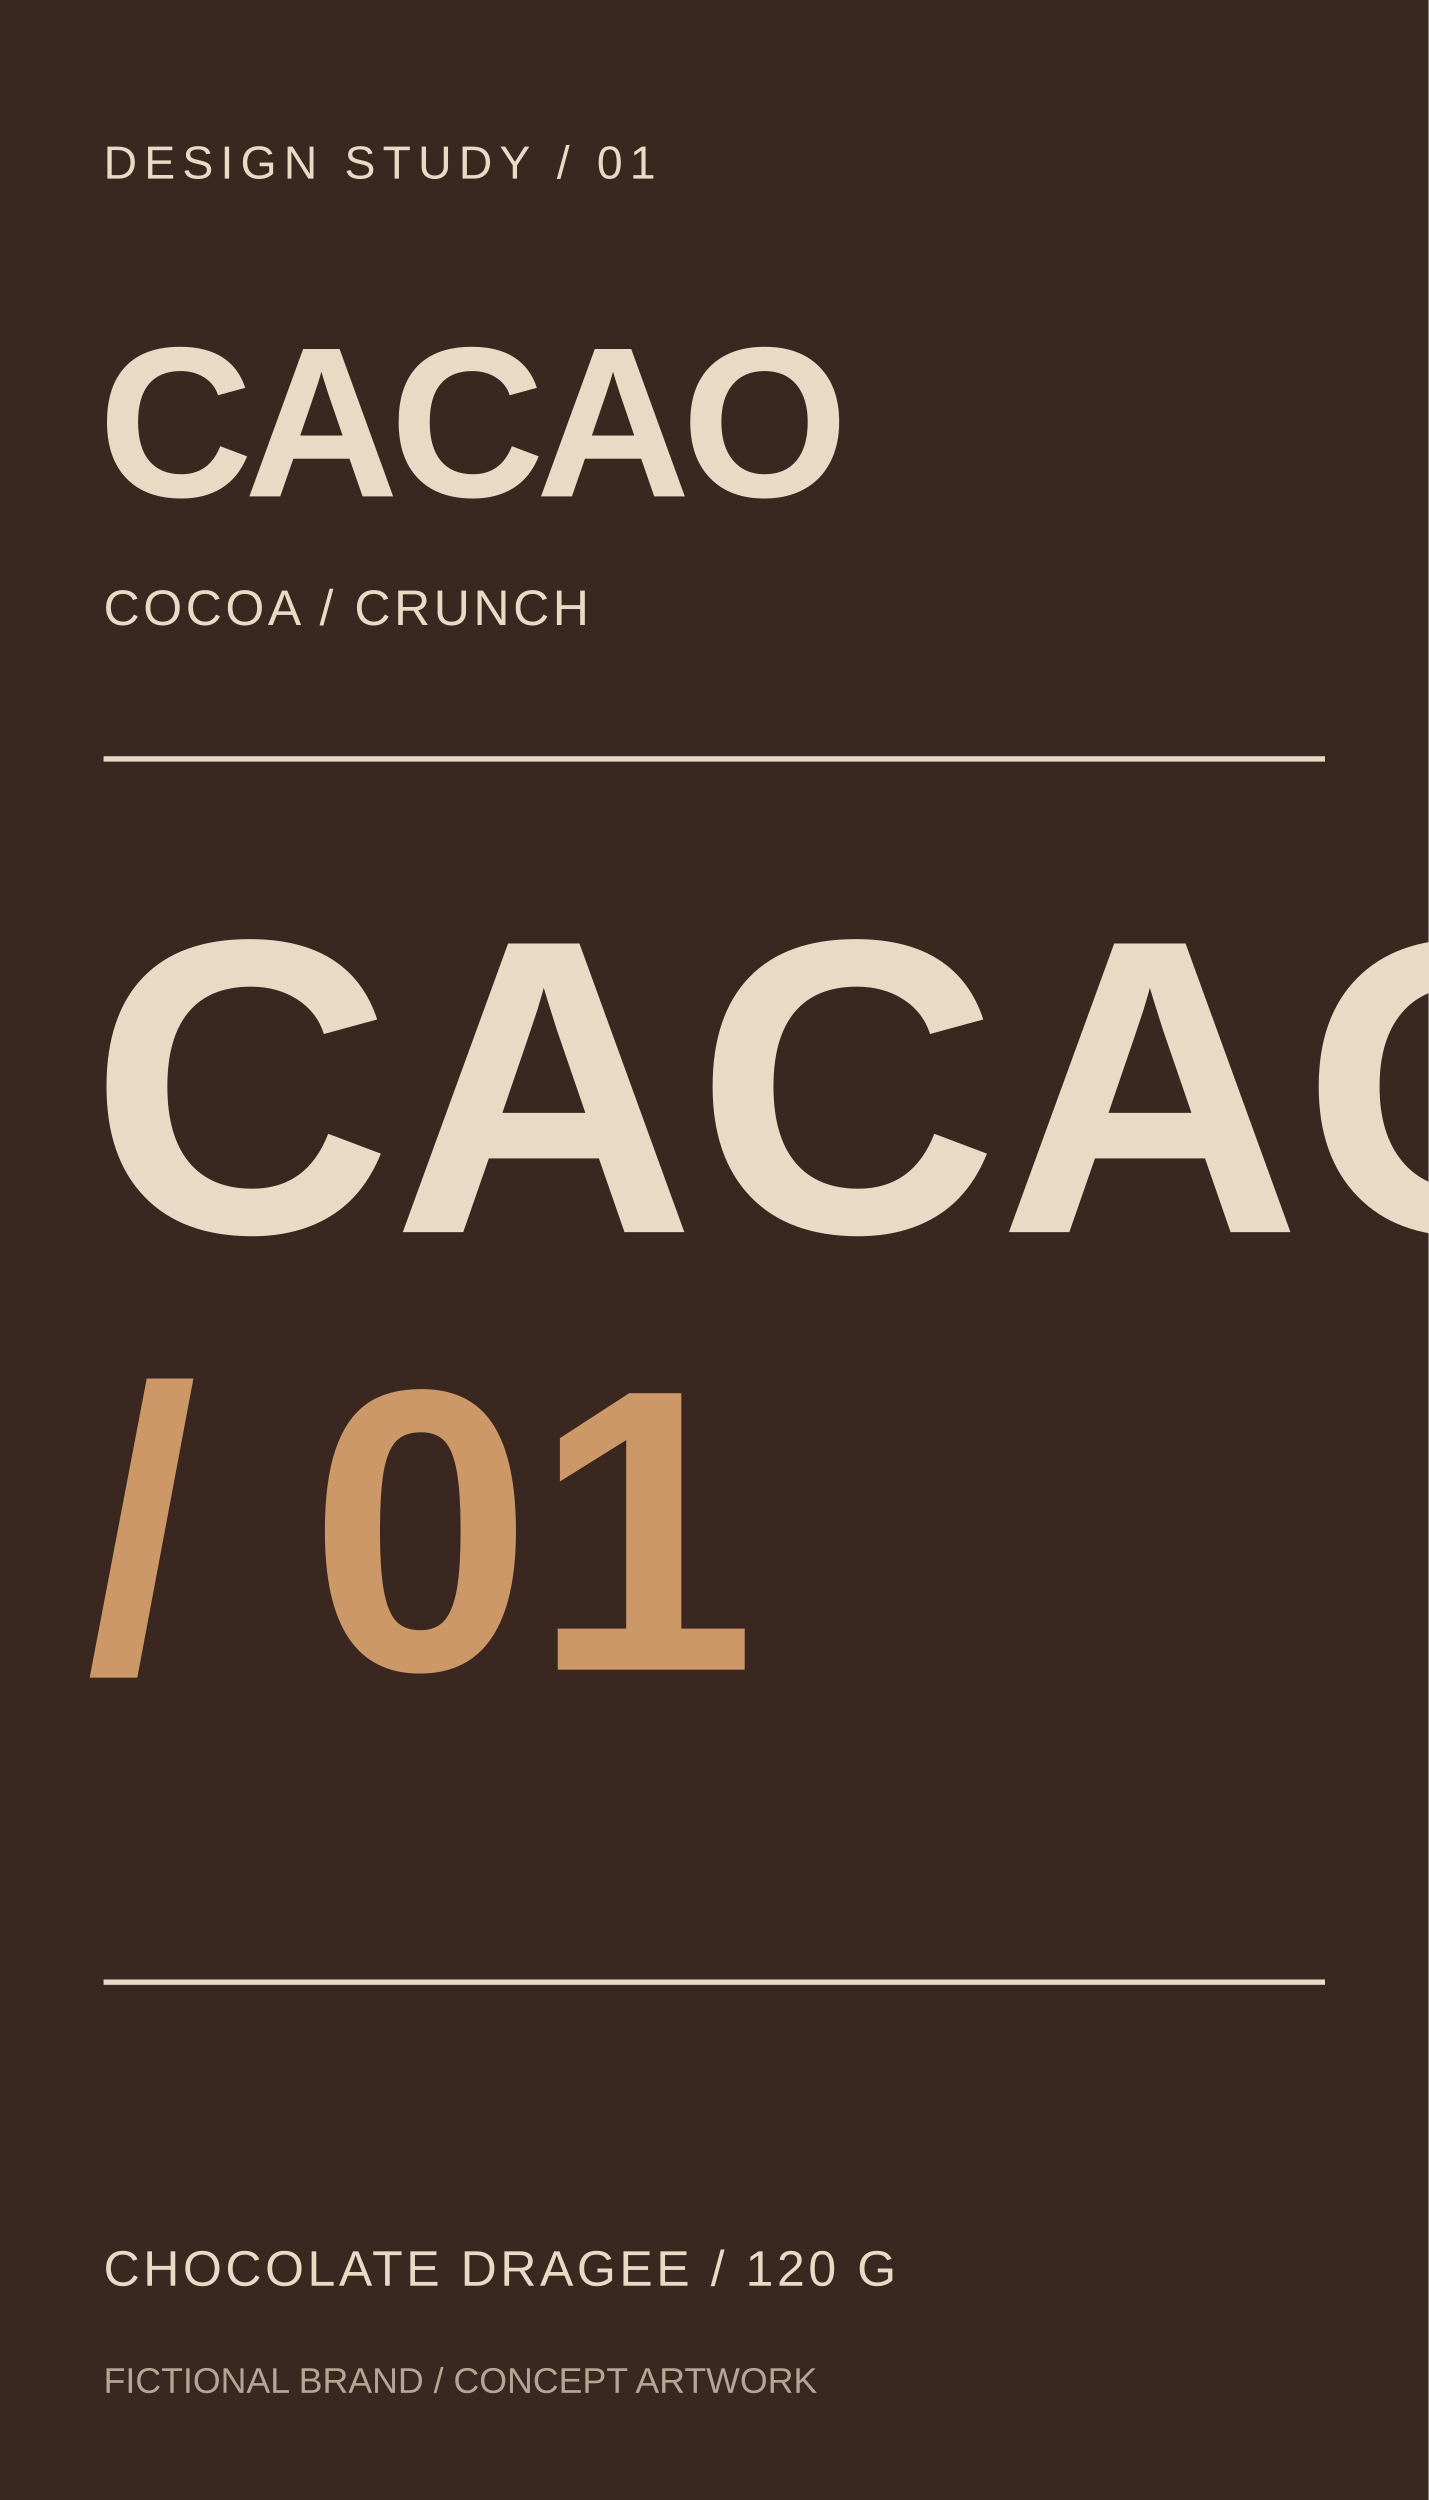
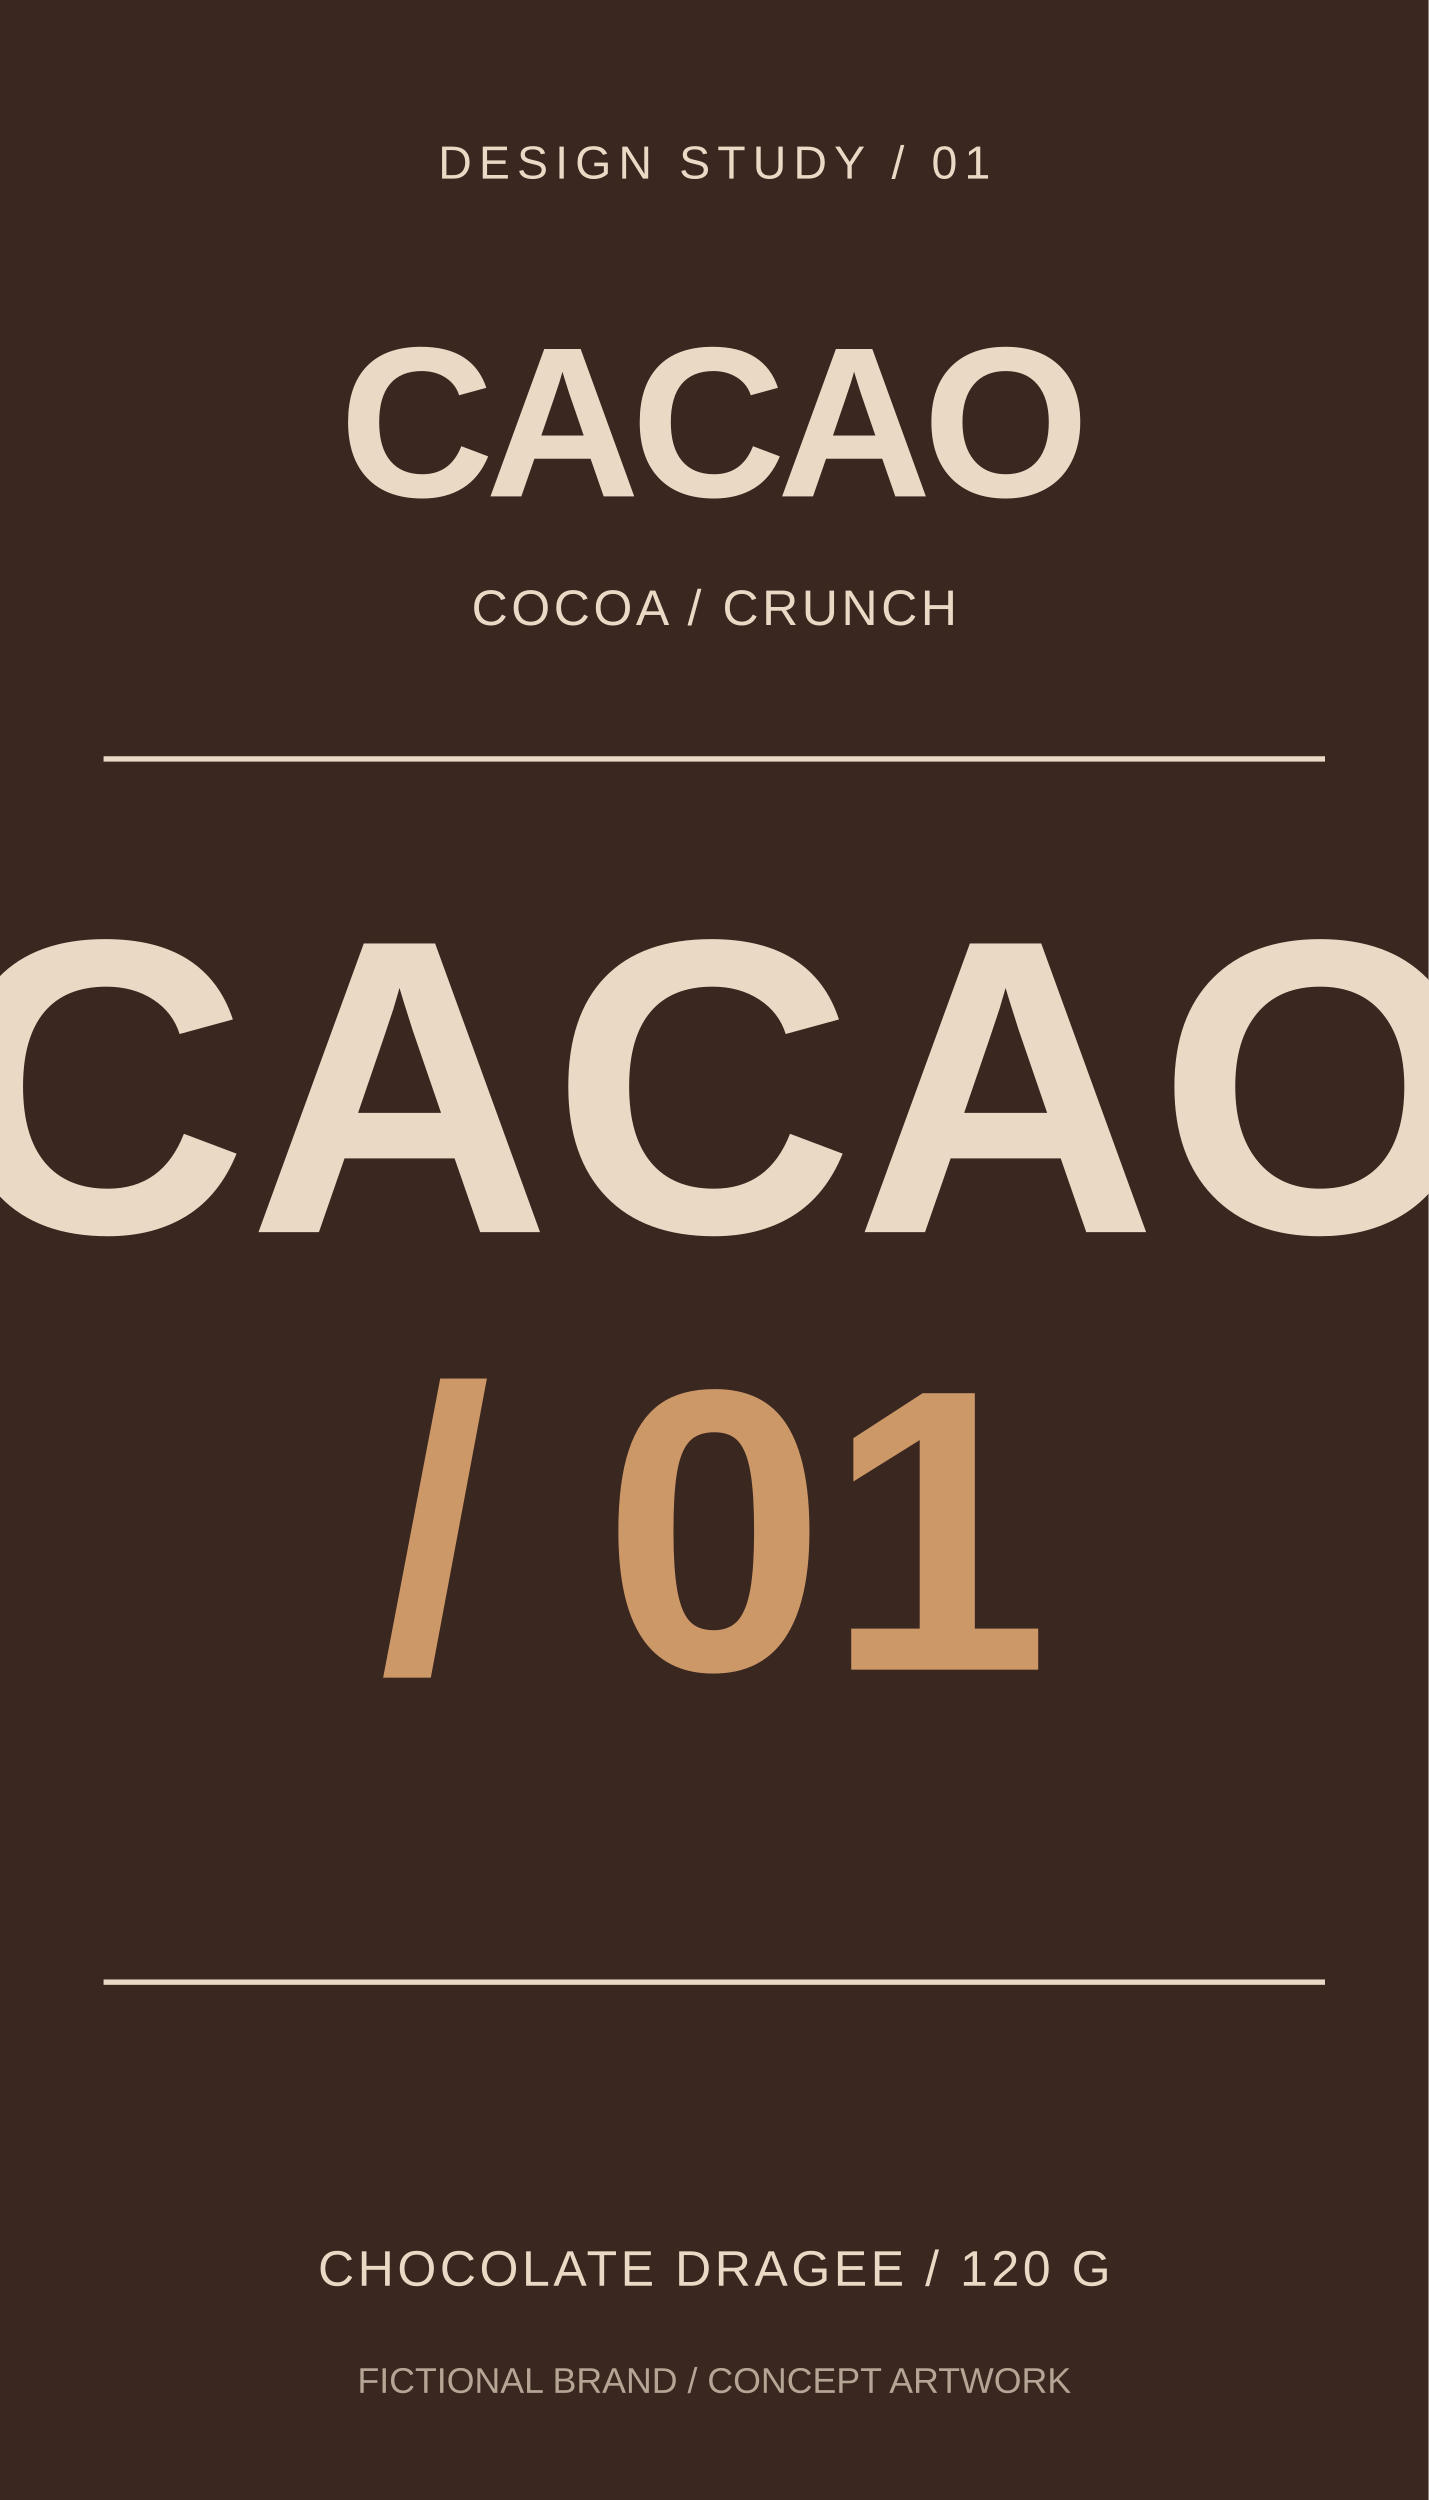
<svg xmlns="http://www.w3.org/2000/svg" width="800" height="1400" viewBox="0 0 800 1400">
  <rect width="800" height="1400" fill="#392720" />
  <g font-family="Arial,sans-serif">
-     <text x="58" y="100" fill="#eadac5" font-size="26" letter-spacing="4">DESIGN STUDY / 01</text>
-     <text x="55" y="278" fill="#eadac5" font-size="120" font-weight="900" letter-spacing="-5">CACAO</text>
-     <text x="58" y="350" fill="#eadac5" font-size="28" letter-spacing="2">COCOA / CRUNCH</text>
+     <text x="400" text-anchor="middle" y="100" fill="#eadac5" font-size="26" letter-spacing="4">DESIGN STUDY / 01</text>
+     <text x="400" text-anchor="middle" y="278" fill="#eadac5" font-size="120" font-weight="900" letter-spacing="-5">CACAO</text>
+     <text x="400" text-anchor="middle" y="350" fill="#eadac5" font-size="28" letter-spacing="2">COCOA / CRUNCH</text>
    <path d="M58 425H742M58 1110H742" stroke="#eadac5" stroke-width="3" />
-     <text x="50" y="690" fill="#eadac5" font-family="Arial,sans-serif" font-size="235" font-weight="900" textLength="700" lengthAdjust="spacingAndGlyphs">CACAO</text>
-     <text x="48" y="935" fill="#cd9868" font-family="Arial,sans-serif" font-size="225" font-weight="900">/ 01</text>
-     <text x="58" y="1280" fill="#eadac5" font-size="28" letter-spacing="2">CHOCOLATE DRAGEE / 120 G</text>
-     <text x="58" y="1340" fill="#eadac5" font-size="20" opacity=".7">FICTIONAL BRAND / CONCEPT ARTWORK</text>
+     <text x="400" text-anchor="middle" y="690" fill="#eadac5" font-family="Arial,sans-serif" font-size="235" font-weight="900" textLength="700" lengthAdjust="spacingAndGlyphs">CACAO</text>
+     <text x="400" text-anchor="middle" y="935" fill="#cd9868" font-family="Arial,sans-serif" font-size="225" font-weight="900">/ 01</text>
+     <text x="400" text-anchor="middle" y="1280" fill="#eadac5" font-size="28" letter-spacing="2">CHOCOLATE DRAGEE / 120 G</text>
+     <text x="400" text-anchor="middle" y="1340" fill="#eadac5" font-size="20" opacity=".7">FICTIONAL BRAND / CONCEPT ARTWORK</text>
  </g>
</svg>
